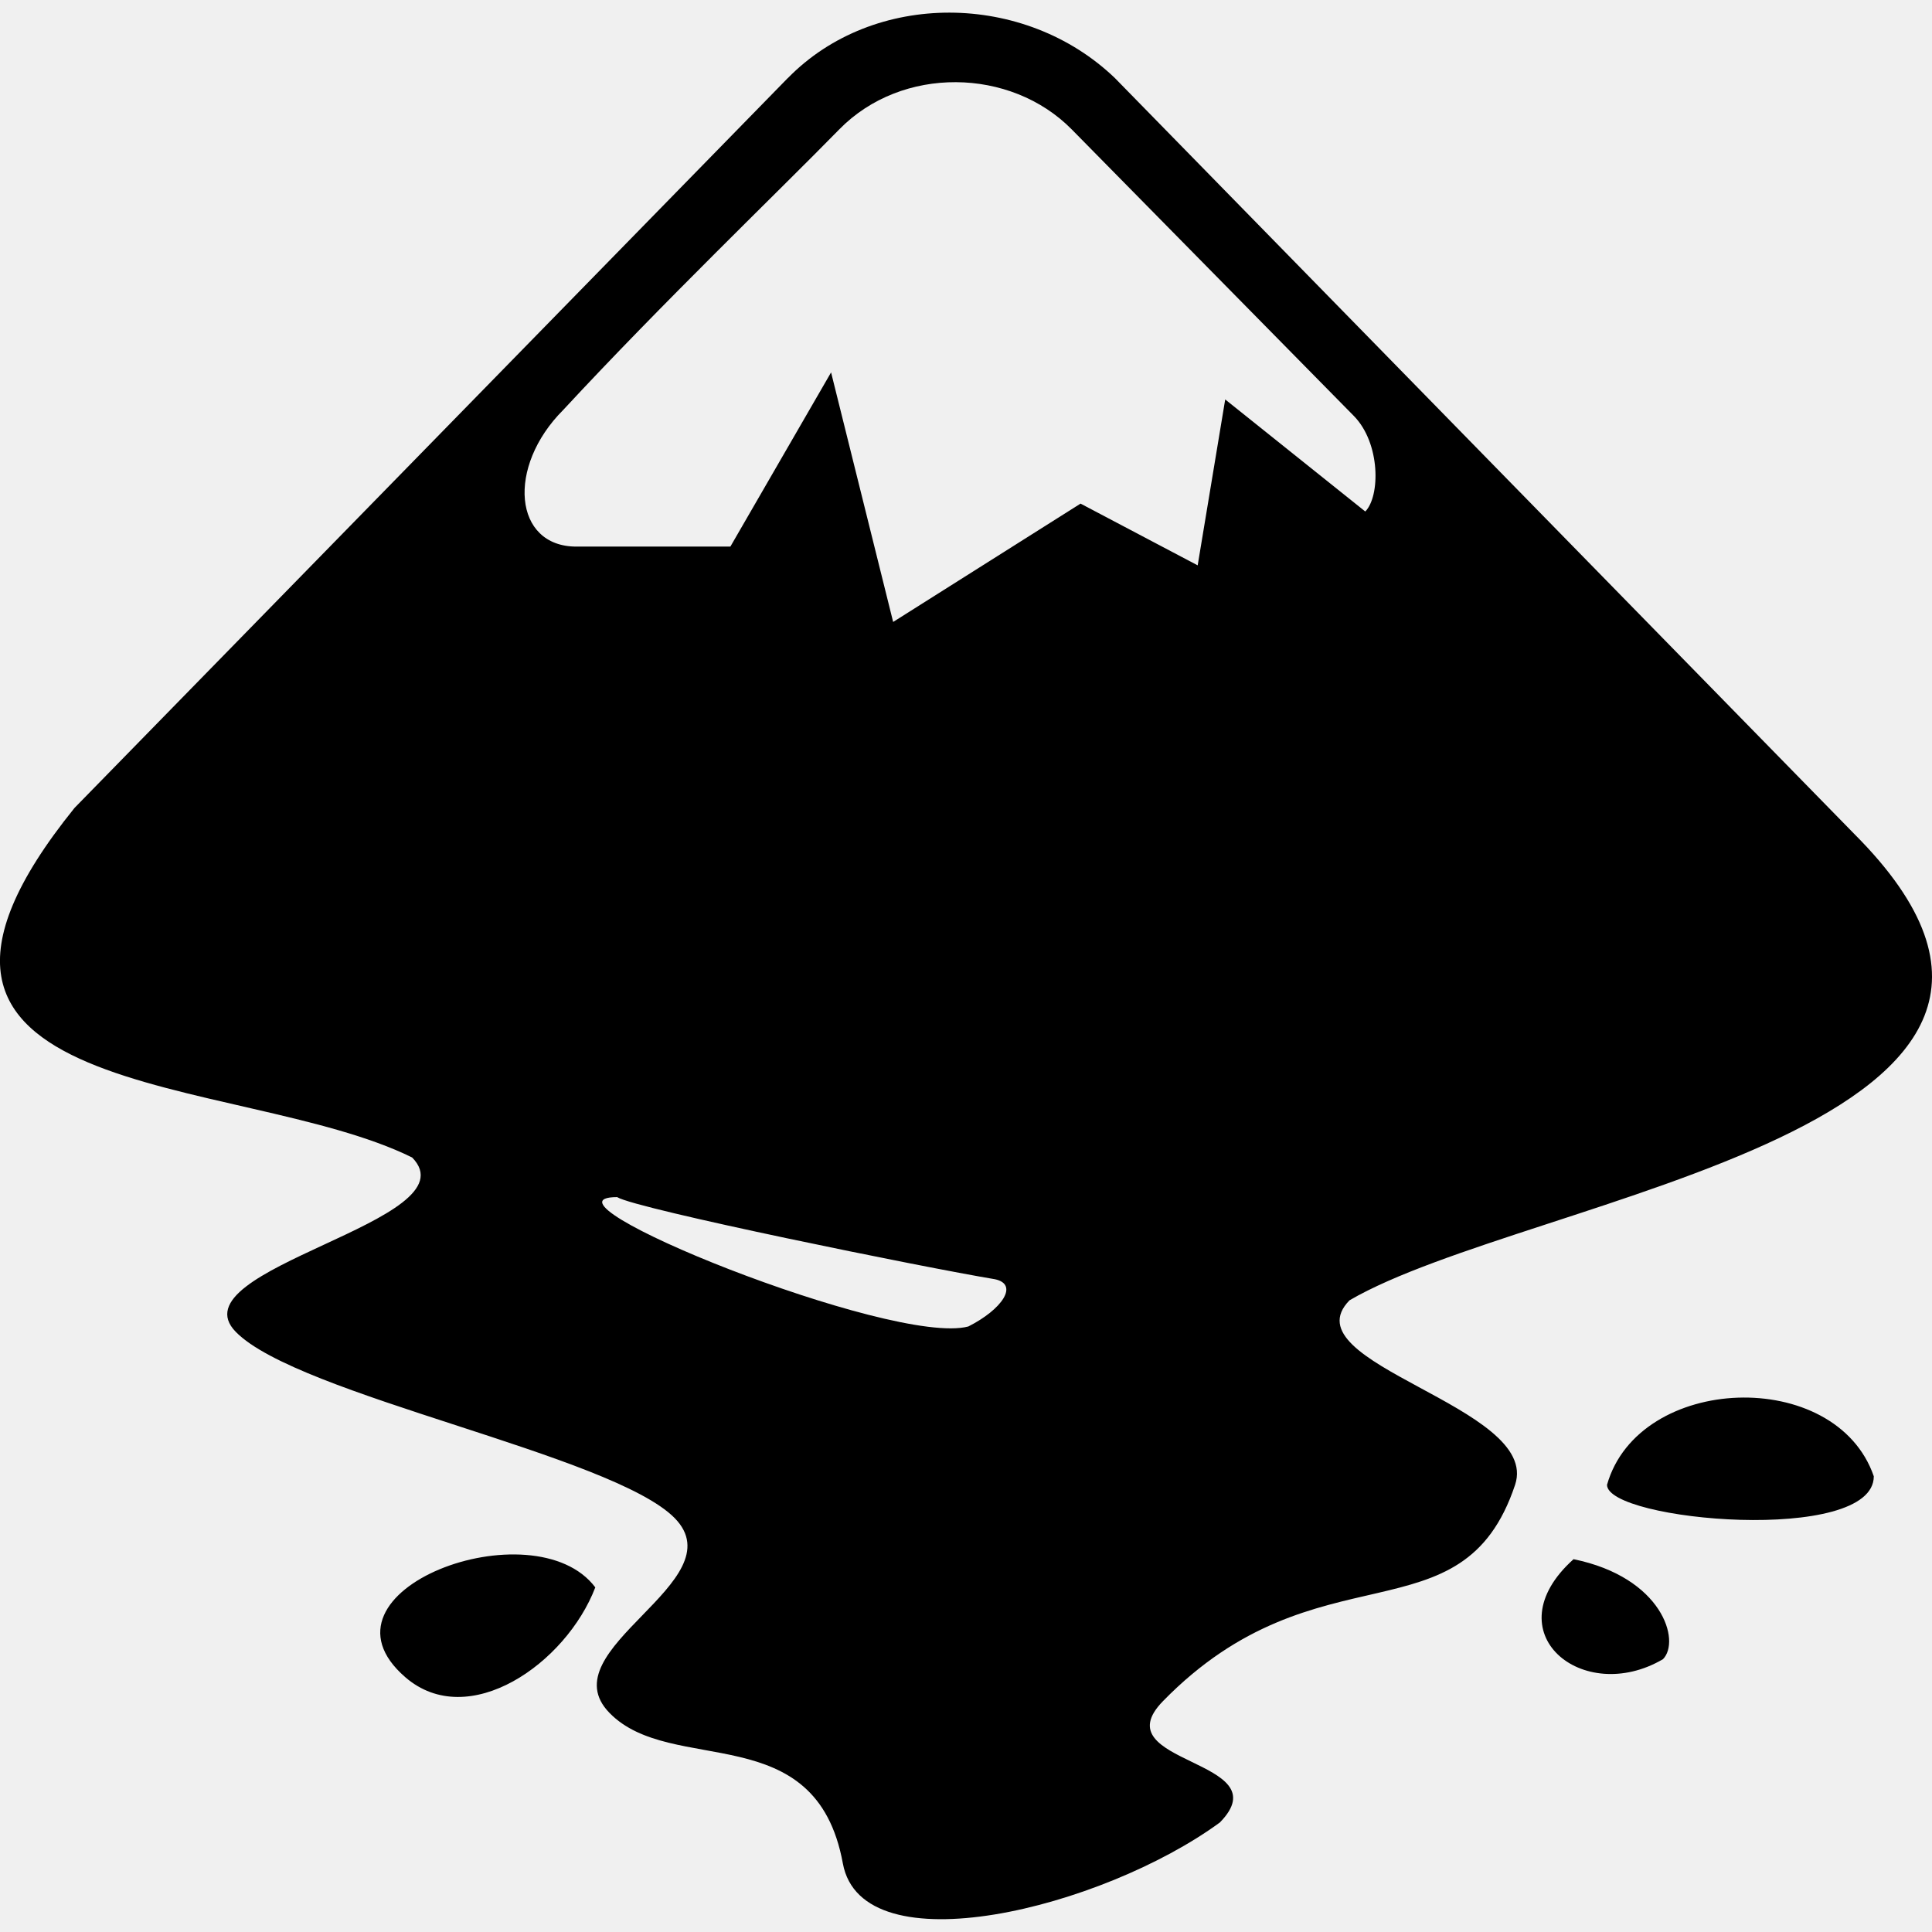
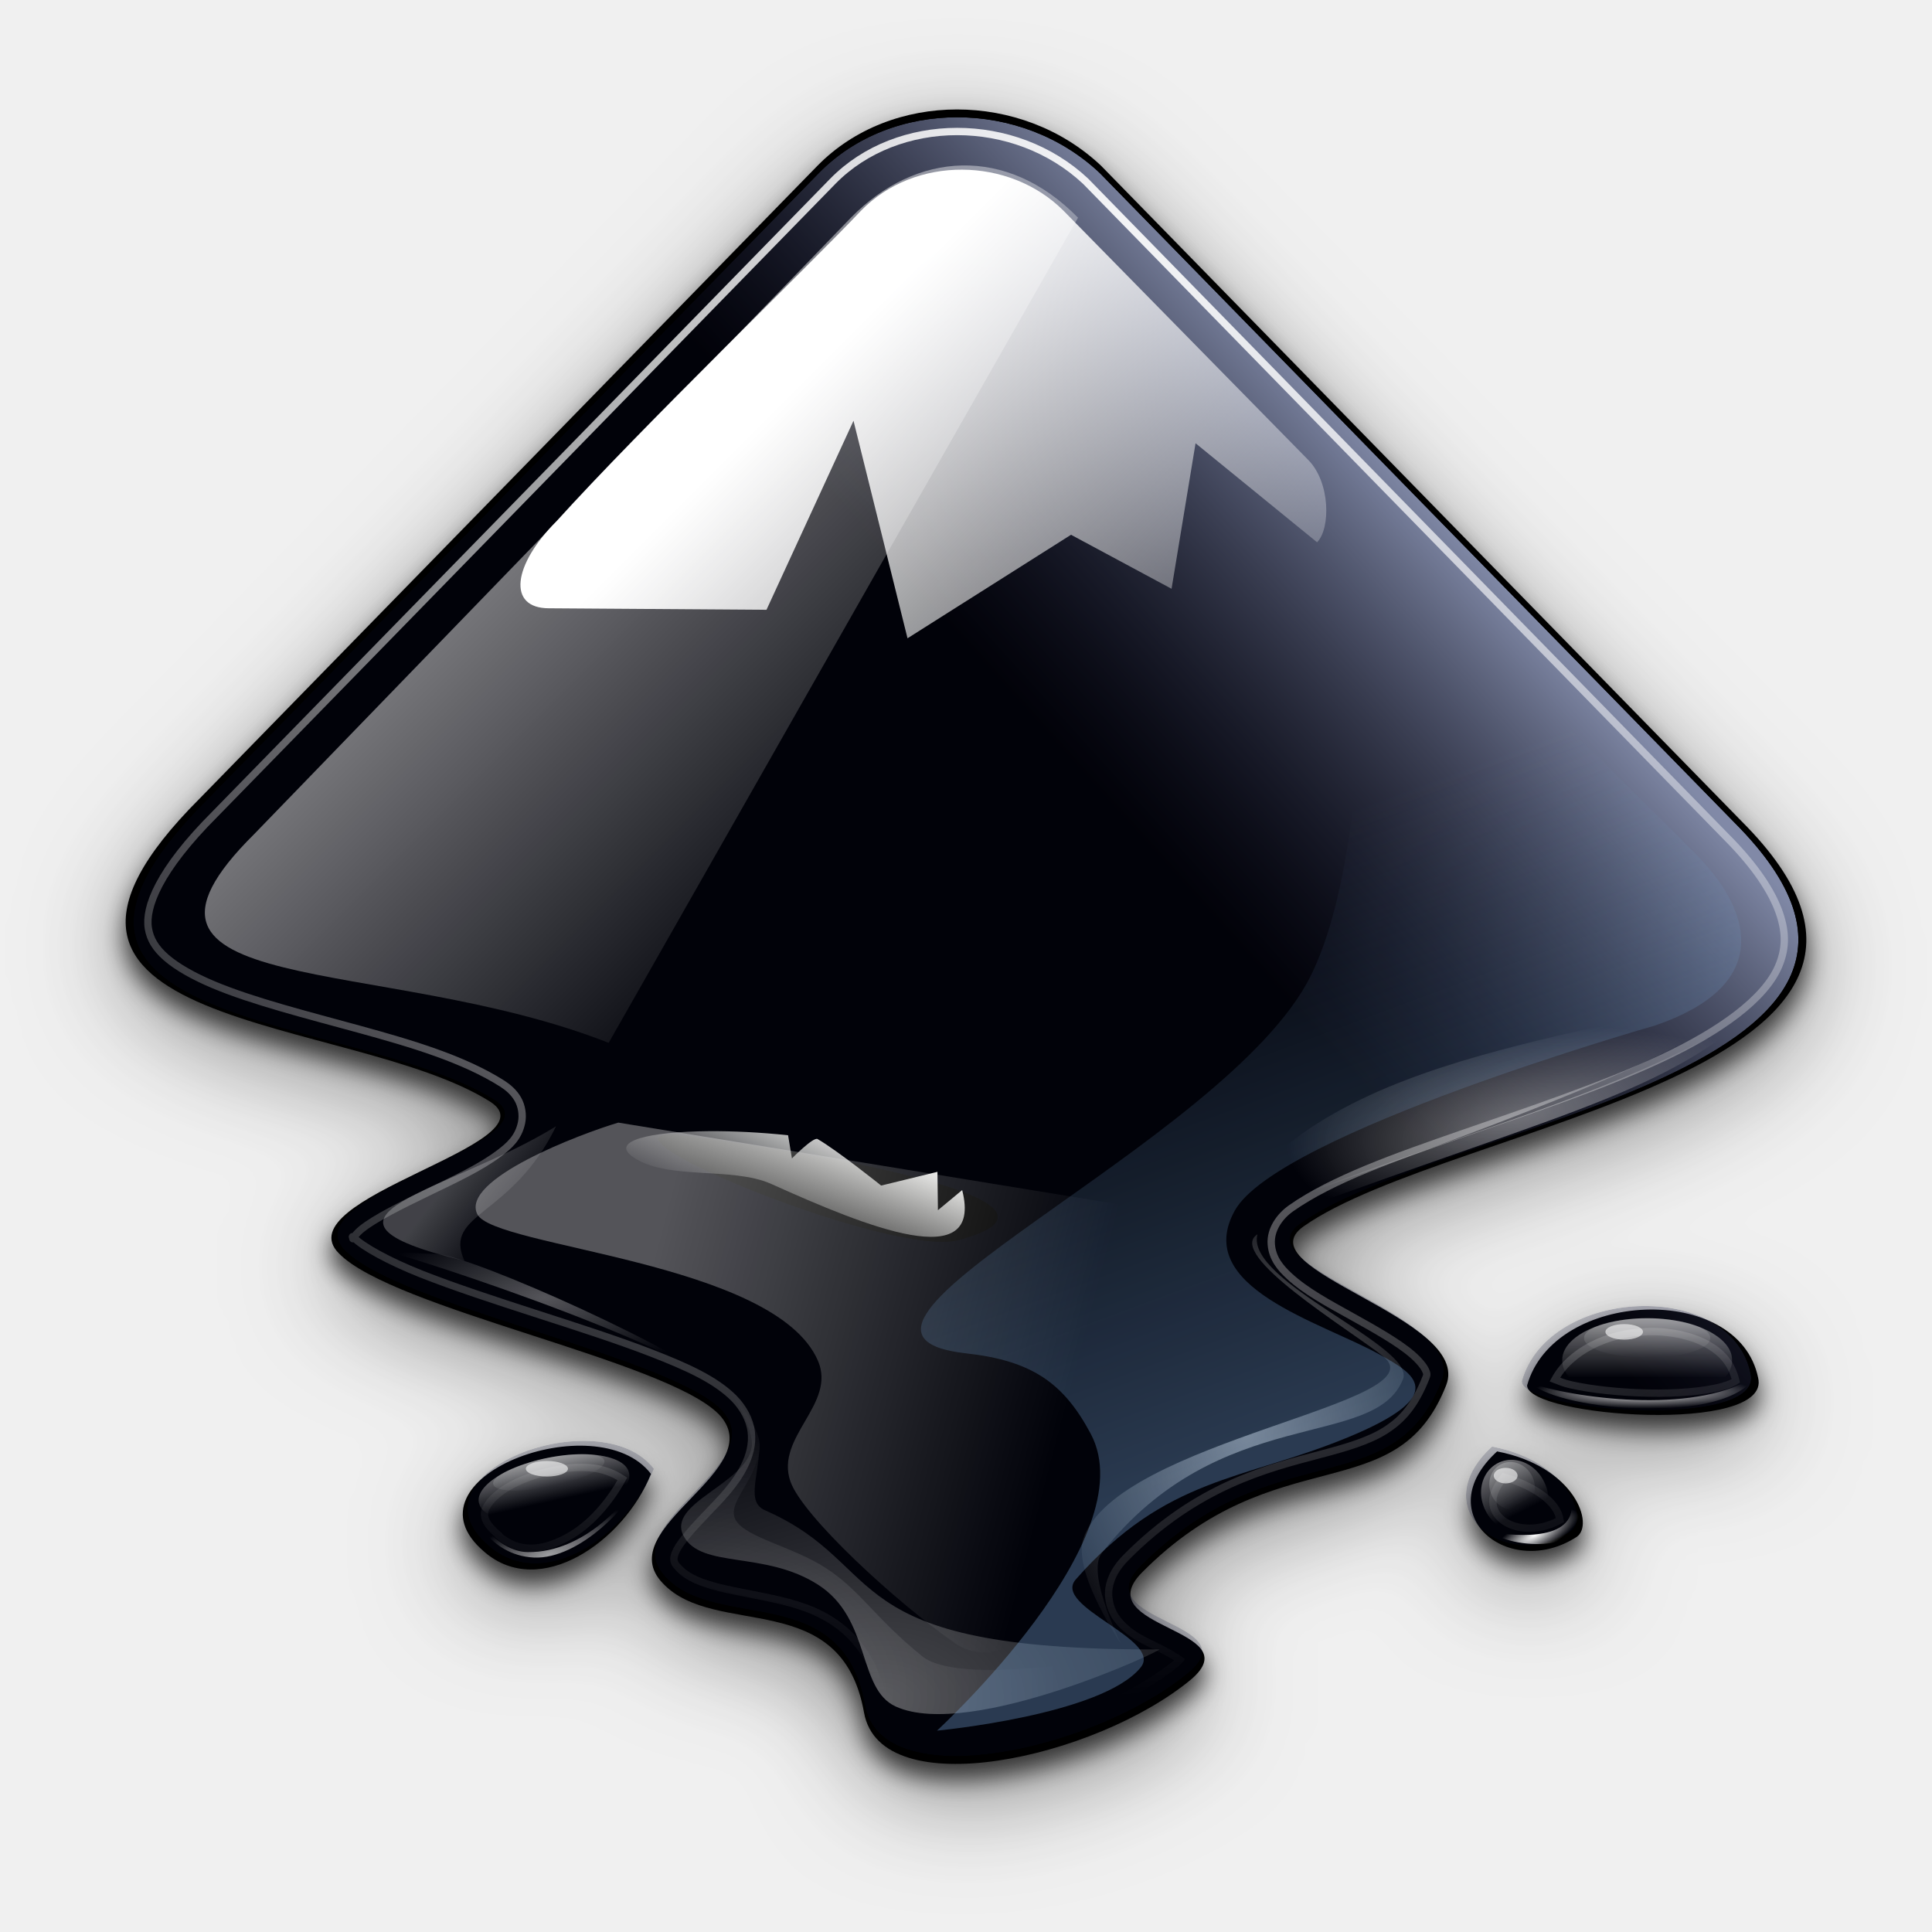
- <svg xmlns="http://www.w3.org/2000/svg" role="img" viewBox="0 0 24 24">
-   <path d="M7.666 14.871c.237.147 3.818.875 4.693 1.02.303.064.088.376-.33.587-.943.251-5.517-1.607-4.363-1.607zm5.647-13.264l3.505 3.56c.333.34.328.998.142 1.187l-1.74-1.392-.342 2.061-1.455-.767-2.328 1.47-.771-3.1L9.073 6.79H7.16c-.78 0-.871-.99-.163-1.698 1.237-1.335 2.657-2.696 3.429-3.485.776-.793 2.127-.77 2.887 0zM9.786.97l-8.86 9.066c-2.993 3.707 2.038 3.276 4.194 4.343.774.791-2.965 1.375-2.191 2.166.773.791 4.678 1.524 5.453 2.314.773.791-1.584 1.63-.81 2.42.773.792 2.563.042 2.898 1.868.238 1.304 3.224.56 4.684-.508.774-.791-1.48-.717-.706-1.508 1.923-1.967 3.715-.714 4.373-2.686.325-.974-2.832-1.501-2.057-2.292 2.226-1.3 9.919-2.146 6.268-5.796L13.85.97c-1.123-1.078-2.998-1.09-4.063 0zm10.177 17.475c0 .45 3.314.745 3.314-.106-.472-1.366-2.922-1.274-3.314.106zm-14.928 2.39c.784.679 1.997-.169 2.36-1.116-.76-1.01-3.607.037-2.36 1.116zm14.512-1.466c-1.011.908.114 1.828 1.111 1.242.222-.225-.006-1.016-1.11-1.242Z" />
+ <svg xmlns="http://www.w3.org/2000/svg" xmlns:xlink="http://www.w3.org/1999/xlink" version="1.0" width="128" height="128">
+   <defs>
+     <linearGradient id="a" gradientUnits="userSpaceOnUse">
+       <stop style="stop-color:#fff;stop-opacity:1" offset="0" />
+       <stop style="stop-color:#fff;stop-opacity:0" offset="1" />
+     </linearGradient>
+     <linearGradient id="b" gradientUnits="userSpaceOnUse">
+       <stop style="stop-color:#c0cdf9;stop-opacity:1" offset="0" />
+       <stop style="stop-color:#07092d;stop-opacity:.288" offset="1" />
+     </linearGradient>
+     <linearGradient x1="82.119" y1="20" x2="60" y2="40" id="t" xlink:href="#c" gradientUnits="userSpaceOnUse" />
+     <linearGradient id="c" gradientUnits="userSpaceOnUse">
+       <stop style="stop-color:#c0cdf9;stop-opacity:1" offset="0" />
+       <stop style="stop-color:#07092d;stop-opacity:.288" offset="1" />
+     </linearGradient>
+     <linearGradient x1="33" y1="35" x2="58" y2="60" id="u" xlink:href="#e" gradientUnits="userSpaceOnUse" gradientTransform="matrix(1.00918 0 0 1.00918 -.3890738 -.3831933)" />
+     <linearGradient id="e" gradientUnits="userSpaceOnUse">
+       <stop style="stop-color:#fff;stop-opacity:1" offset="0" />
+       <stop style="stop-color:#fff;stop-opacity:0" offset="1" />
+     </linearGradient>
+     <linearGradient x1="60" y1="20" x2="90" y2="50" id="v" xlink:href="#e" gradientUnits="userSpaceOnUse" />
+     <linearGradient id="f">
+       <stop style="stop-color:#fff;stop-opacity:1" offset="0" />
+       <stop style="stop-color:#fff;stop-opacity:0" offset="1" />
+     </linearGradient>
+     <linearGradient id="g">
+       <stop style="stop-color:#fff;stop-opacity:1" offset="0" />
+       <stop style="stop-color:#fff;stop-opacity:0" offset="1" />
+     </linearGradient>
+     <linearGradient x1="231.625" y1="195.188" x2="231.75" y2="201.5" id="A" xlink:href="#h" gradientUnits="userSpaceOnUse" />
+     <linearGradient id="h">
+       <stop style="stop-color:#fff;stop-opacity:1" offset="0" />
+       <stop style="stop-color:#fff;stop-opacity:0" offset="1" />
+     </linearGradient>
+     <linearGradient x1="231.376" y1="195.621" x2="231.376" y2="200.071" id="B" xlink:href="#h" gradientUnits="userSpaceOnUse" />
+     <linearGradient id="i">
+       <stop style="stop-color:#fff;stop-opacity:1" offset="0" />
+       <stop style="stop-color:#fff;stop-opacity:0" offset="1" />
+     </linearGradient>
+     <linearGradient x1="231.625" y1="195.188" x2="231.75" y2="201.5" id="D" xlink:href="#h" gradientUnits="userSpaceOnUse" />
+     <linearGradient x1="231.376" y1="195.621" x2="231.376" y2="200.071" id="E" xlink:href="#h" gradientUnits="userSpaceOnUse" />
+     <linearGradient id="j">
+       <stop style="stop-color:#fff;stop-opacity:.33" offset="0" />
+       <stop style="stop-color:#fff;stop-opacity:0" offset="1" />
+     </linearGradient>
+     <linearGradient x1="231.625" y1="195.188" x2="231.75" y2="201.5" id="H" xlink:href="#h" gradientUnits="userSpaceOnUse" />
+     <linearGradient x1="231.376" y1="195.621" x2="231.376" y2="200.071" id="I" xlink:href="#h" gradientUnits="userSpaceOnUse" />
+     <linearGradient id="k">
+       <stop style="stop-color:#fff;stop-opacity:1" offset="0" />
+       <stop style="stop-color:#fff;stop-opacity:0" offset="1" />
+     </linearGradient>
+     <linearGradient id="l">
+       <stop style="stop-color:#fff;stop-opacity:1" offset="0" />
+       <stop style="stop-color:#fff;stop-opacity:0" offset="1" />
+     </linearGradient>
+     <linearGradient x1="95.5" y1="208.164" x2="153.5" y2="223.5" id="L" xlink:href="#m" gradientUnits="userSpaceOnUse" />
+     <linearGradient id="m">
+       <stop style="stop-color:#fff;stop-opacity:1" offset="0" />
+       <stop style="stop-color:#fff;stop-opacity:0" offset="1" />
+     </linearGradient>
+     <linearGradient x1="57.225" y1="76.246" x2="53.632" y2="84.48" id="M" xlink:href="#n" gradientUnits="userSpaceOnUse" gradientTransform="matrix(.88526 0 0 .88526 5.177215 9.229337)" />
+     <linearGradient id="n">
+       <stop style="stop-color:#eeeeec;stop-opacity:1" offset="0" />
+       <stop style="stop-color:#eeeeec;stop-opacity:0" offset="1" />
+     </linearGradient>
+     <linearGradient id="o">
+       <stop style="stop-color:#fff;stop-opacity:1" offset="0" />
+       <stop style="stop-color:#fff;stop-opacity:0" offset="1" />
+     </linearGradient>
+     <linearGradient x1="73.712" y1="180.476" x2="82.754" y2="187.66" id="O" xlink:href="#e" gradientUnits="userSpaceOnUse" gradientTransform="matrix(.4928 0 0 .4928 -6.000388 -9.722518)" />
+     <linearGradient id="p">
+       <stop style="stop-color:#729fcf;stop-opacity:1" offset="0" />
+       <stop style="stop-color:#729fcf;stop-opacity:0" offset="1" />
+     </linearGradient>
+     <linearGradient x1="180.813" y1="217.5" x2="153.7" y2="144.5" id="P" xlink:href="#p" gradientUnits="userSpaceOnUse" gradientTransform="translate(-130.1657 -83.35279)" />
+     <radialGradient cx="116.31" cy="250.897" r="30.6" fx="116.31" fy="250.897" id="w" xlink:href="#f" gradientUnits="userSpaceOnUse" gradientTransform="matrix(1.57005 0 0 1.05093 -75.50011 -22.09591)" />
+     <radialGradient cx="132.444" cy="251.994" r="30.6" fx="132.444" fy="251.994" id="x" xlink:href="#f" gradientUnits="userSpaceOnUse" gradientTransform="matrix(2.00325 0 0 1.3409 -132.8752 -95.16607)" />
+     <radialGradient cx="210.25" cy="168.5" r="34.25" fx="210.25" fy="168.5" id="y" xlink:href="#g" gradientUnits="userSpaceOnUse" gradientTransform="matrix(1 0 0 .42336 0 97.16423)" />
+     <radialGradient cx="217.5" cy="182.082" r="34.25" fx="217.5" fy="182.082" id="z" xlink:href="#g" gradientUnits="userSpaceOnUse" gradientTransform="matrix(1 0 0 .42336 0 97.16423)" />
+     <radialGradient cx="228.219" cy="204.832" r="14.094" fx="228.219" fy="204.832" id="C" xlink:href="#i" gradientUnits="userSpaceOnUse" gradientTransform="matrix(1 0 0 .14775 0 174.5692)" />
+     <radialGradient cx="228.219" cy="204.832" r="14.094" fx="228.219" fy="204.832" id="F" xlink:href="#i" gradientUnits="userSpaceOnUse" gradientTransform="matrix(1 0 0 .14775 0 174.5692)" />
+     <radialGradient cx="89.875" cy="187.869" r="22.75" fx="89.875" fy="187.869" id="G" xlink:href="#j" gradientUnits="userSpaceOnUse" gradientTransform="matrix(1 0 0 .40708 0 115.7601)" />
+     <radialGradient cx="90.281" cy="230.836" r="10.469" fx="90.281" fy="230.836" id="J" xlink:href="#k" gradientUnits="userSpaceOnUse" gradientTransform="matrix(1.18507 -.32836 .12286 .4434 -45.06831 152.9216)" />
+     <radialGradient cx="68.4" cy="21.226" r="54.783" fx="68.4" fy="21.226" id="K" xlink:href="#l" gradientUnits="userSpaceOnUse" gradientTransform="matrix(1.72215 0 0 1.69498 -49.39526 -14.07806)" />
+     <radialGradient cx="181.227" cy="214.551" r="22.466" fx="181.227" fy="214.551" id="N" xlink:href="#o" gradientUnits="userSpaceOnUse" gradientTransform="matrix(1.35152 0 0 1.71757 -63.70565 -153.9557)" />
+     <filter id="q" color-interpolation-filters="sRGB">
+       <feGaussianBlur stdDeviation=".805" />
+     </filter>
+     <filter id="r" color-interpolation-filters="sRGB">
+       <feGaussianBlur stdDeviation="3.49" />
+     </filter>
+     <clipPath id="s">
+       <use transform="translate(.00000101)" style="opacity:.25;fill:#fff;fill-opacity:1" width="400" height="300" xlink:href="#d" />
+     </clipPath>
+     <path d="M54.1 12.5 12.9 54.7C-2.7 70.3 23 69 32.3 74.9c4.3 2.8-13.8 6.4-10.1 10.1 3.6 3.7 21.7 7.1 25.3 10.7 3.6 3.7-7.3 7.6-3.7 11.3 3.5 3.7 11.9.2 13.4 8.6 1.1 6.2 15.4 3.1 21.8-2.2 4-3.4-6.9-3.4-3.3-7.1 9-9.1 17-4.1 20.3-12.5 1.8-4.5-13.6-7.7-9.5-10.6 9.8-6.9 45.8-10.4 29.2-27L73 12.5c-5.3-5-14-5-18.9 0zm-9.9 64.7c.9 0 30.8 4 19.3 7.1-4.4 1.2-24.6-7.1-19.3-7.1zm57.2 16.6c0 2.1 16.3 3.3 15.4-.5-1.3-6.4-13.6-5.9-15.4.5zm-69.5 11.1c3.7 3.2 9.3-.7 11.1-5.2-3.6-4.7-16.9.3-11.1 5.2zm67.5-6.7c-4.6 4.2.8 8.6 5.3 5.7 1.2-.8-.1-4.7-5.3-5.7z" id="d" />
+   </defs>
+   <g transform="translate(.3893711 -1.445076) scale(.99394)" style="display:inline;enable-background:new">
+     <g style="opacity:.783">
+       <path d="m54.1 12.988-41.2 42.2c-15.6 15.6 10.1 14.3 19.4 20.2 4.3 2.8-13.8 6.4-10.1 10.1 3.6 3.7 21.7 7.1 25.3 10.7 3.6 3.7-7.3 7.6-3.7 11.3 3.5 3.7 11.9.2 13.4 8.6 1.1 6.2 15.4 3.1 21.8-2.2 4-3.4-6.9-3.4-3.3-7.1 9-9.1 17-4.1 20.3-12.5 1.8-4.5-13.6-7.7-9.5-10.6 9.8-6.9 45.8-10.4 29.2-27l-42.7-43.7c-5.3-5-14-5-18.9 0zm47.3 81.3c0 2.1 16.3 3.3 15.4-.5-1.3-6.4-13.6-5.9-15.4.5zM31.9 105.388c3.7 3.2 9.3-.7 11.1-5.2-3.6-4.7-16.9.3-11.1 5.2zm67.5-6.7c-4.6 4.2.8 8.6 5.3 5.7 1.2-.8-.1-4.7-5.3-5.7z" style="fill:#000;fill-opacity:1;filter:url(#q)" transform="translate(3.7e-7 .4883067)" />
+       <path d="m54.1 13.965-41.2 42.2c-15.6 15.6 10.1 14.3 19.4 20.2 4.3 2.8-13.8 6.4-10.1 10.1 3.6 3.7 21.7 7.1 25.3 10.7 3.6 3.7-7.3 7.6-3.7 11.3 3.5 3.7 11.9.2 13.4 8.6 1.1 6.2 15.4 3.1 21.8-2.2 4-3.4-6.9-3.4-3.3-7.1 9-9.1 17-4.1 20.3-12.5 1.8-4.5-13.6-7.7-9.5-10.6 9.8-6.9 45.8-10.4 29.2-27l-42.7-43.7c-5.3-5-14-5-18.9 0zm47.3 81.3c0 2.1 16.3 3.3 15.4-.5-1.3-6.4-13.6-5.9-15.4.5zM31.9 106.365c3.7 3.2 9.3-.7 11.1-5.2-3.6-4.7-16.9.3-11.1 5.2zm67.5-6.7c-4.6 4.2.8 8.6 5.3 5.7 1.2-.8-.1-4.7-5.3-5.7z" style="opacity:.576;fill:#000;fill-opacity:1;filter:url(#r)" transform="translate(3.7e-7 .4883067)" />
+     </g>
+     <path d="M54.1 12.5 12.9 54.7C-2.7 70.3 23 69 32.3 74.9c4.3 2.8-13.8 6.4-10.1 10.1 3.6 3.7 21.7 7.1 25.3 10.7 3.6 3.7-7.3 7.6-3.7 11.3 3.5 3.7 11.9.2 13.4 8.6 1.1 6.2 15.4 3.1 21.8-2.2 4-3.4-6.9-3.4-3.3-7.1 9-9.1 17-4.1 20.3-12.5 1.8-4.5-13.6-7.7-9.5-10.6 9.8-6.9 45.8-10.4 29.2-27L73 12.5c-5.3-5-14-5-18.9 0zm47.3 81.3c0 2.1 16.3 3.3 15.4-.5-1.3-6.4-13.6-5.9-15.4.5zm-69.5 11.1c3.7 3.2 9.3-.7 11.1-5.2-3.6-4.7-16.9.3-11.1 5.2zm67.5-6.7c-4.6 4.2.8 8.6 5.3 5.7 1.2-.8-.1-4.7-5.3-5.7z" style="fill:#000;fill-opacity:1" />
+     <path d="M54.1 12.5 12.9 54.7C-2.7 70.3 23 69 32.3 74.9c4.3 2.8-13.8 6.4-10.1 10.1 3.6 3.7 21.7 7.1 25.3 10.7 3.6 3.7-7.3 7.6-3.7 11.3 3.5 3.7 11.9.2 13.4 8.6 1.1 6.2 15.4 3.1 21.8-2.2 4-3.4-6.9-3.4-3.3-7.1 9-9.1 17-4.1 20.3-12.5 1.8-4.5-13.6-7.7-9.5-10.6 9.8-6.9 45.8-10.4 29.2-27L73 12.5c-5.3-5-14-5-18.9 0zm47.3 81.3c0 2.1 16.3 3.3 15.4-.5-1.3-6.4-13.6-5.9-15.4.5zm-69.5 11.1c3.7 3.2 9.3-.7 11.1-5.2-3.6-4.7-16.9.3-11.1 5.2zm67.5-6.7c-4.6 4.2.8 8.6 5.3 5.7 1.2-.8-.1-4.7-5.3-5.7z" style="fill:none" />
+     <use transform="matrix(.99054 0 0 .99054 .6051535 .604136)" clip-path="url(#s)" style="opacity:.67;fill:url(#t);filter:url(#filter8490-0)" width="400" height="300" xlink:href="#d" />
+     <path d="M16.565 57.039c-11.202 11.101 8.477 7.973 23.615 13.927l31.285-55.001c-4.743-4.844-10.798-4.44-15.138 0L16.565 57.039z" style="opacity:.505;fill:url(#u);stroke:none" />
+     <path d="m70.5 15.5 16.3 16.6c1.5 1.5 1.5 4.6.6 5.5L79.3 31l-1.6 9.7-6.7-3.6L60.1 44l-3.6-14.5-5.8 12.6-14.5-.1c-2.8 0-2.4-2.9.5-5.8 5.7-6.3 16.8-17 20.3-20.7 3.6-3.7 9.9-3.6 13.5 0z" style="fill:url(#v)" />
+     <path d="M113 203.5s3.34 5.101 3 7.5c-.668 4.709-10.809 7.058-8.562 11.25 2.22 4.141 10.221 1.794 16.938 6.125 6.688 4.312 4.889 13.101 9.75 15.312 9.479 4.312 34.375-7.438 33.125-7.188s-24.57 5.095-29.82.845c-5.986-4.846-7.702-8.23-12.117-11.095-4.138-2.685-9.95-3.78-11.302-5.979-1.353-2.198 2.709-5.035 2.99-9.271.169-2.544-4-7.5-4-7.5z" transform="matrix(.52965 0 0 .52965 -11.72226 -13.86416)" style="opacity:.217;fill:url(#w);fill-opacity:1;fill-rule:evenodd;stroke:none" />
+     <path d="M113 203.5s3.34 5.101 3 7.5c-.668 4.709-10.809 7.058-8.562 11.25 2.22 4.141 10.221 1.794 16.938 6.125 6.688 4.312 4.889 13.101 9.75 15.312 9.479 4.312 34.375-7.438 33.125-7.188-41.34.157-33.625-10.495-49.562-17.5-2.303-1.012-.968-3.763-.688-8 .169-2.544-4-7.5-4-7.5z" transform="matrix(.52965 0 0 .52965 -11.72226 -13.86416)" style="opacity:.276;fill:url(#x);fill-opacity:1;fill-rule:evenodd;stroke:none;filter:url(#filter8732-3)" />
+     <path d="M183.25 181.75c37.104-13.655 49.024-15.531 61.25-27.75-14.161 11.954-44.098 18.366-68.5 29l7.25-1.25z" transform="matrix(.52965 0 0 .52965 -11.72226 -13.86416)" style="opacity:.453;fill:url(#y);fill-opacity:1;fill-rule:evenodd;stroke:none" />
+     <path d="M183.25 181.75c61.104-21.655 50.774-21.531 61.25-27.75-19.428 7.437-55.734 8.23-68.5 29l7.25-1.25z" transform="matrix(.52965 0 0 .52965 -11.72226 -14.79104)" style="opacity:.512;fill:url(#z);fill-opacity:1;fill-rule:evenodd;stroke:none;filter:url(#filter8764-9)" />
+     <path d="M237.875 199.062a7.938 2.438 0 1 1-15.875 0 7.938 2.438 0 1 1 15.875 0z" transform="matrix(.52965 0 0 .52965 -12.38432 -14.79104)" style="opacity:.286;fill:url(#A);fill-opacity:1;fill-rule:nonzero;stroke:none;stroke-width:1;marker:none;visibility:visible;display:inline;overflow:visible;enable-background:accumulate" />
+     <path d="M237.875 199.062a7.938 2.438 0 1 1-15.875 0 7.938 2.438 0 1 1 15.875 0z" transform="matrix(.71315 0 0 1.14078 -54.5779 -134.955)" style="opacity:.621;fill:url(#B);fill-opacity:1;fill-rule:nonzero;stroke:none;stroke-width:1;marker:none;visibility:visible;display:inline;overflow:visible;filter:url(#filter8906-3);enable-background:accumulate" />
+     <path d="M214.125 203.75c3.769 3.484 24.756 5.272 28.188-1-6.737 4.784-21.717 3.103-28.188 1z" transform="matrix(.52965 0 0 .52965 -11.72226 -14.23868)" style="fill:url(#C);fill-opacity:1;fill-rule:evenodd;stroke:none;filter:url(#filter8980-1)" />
+     <path d="M236.446 199.062a6.508 3.082 0 1 1-13.017 0 6.508 3.082 0 1 1 13.017 0z" transform="matrix(.20425 -.10356 .23952 .4724 5.754796 30.28655)" style="opacity:.286;fill:url(#D);fill-opacity:1;fill-rule:nonzero;stroke:none;stroke-width:1;marker:none;visibility:visible;display:inline;overflow:visible;enable-background:accumulate" />
+     <path d="M236.993 199.062a7.056 2.14 0 1 1-14.111 0 7.056 2.14 0 1 1 14.111 0z" transform="matrix(.27502 -.13944 .51588 1.01747 -65.3535 -69.30063)" style="opacity:.621;fill:url(#E);fill-opacity:1;fill-rule:nonzero;stroke:none;stroke-width:1;marker:none;visibility:visible;display:inline;overflow:visible;filter:url(#filter8906-3);enable-background:accumulate" />
+     <path d="M217.058 201.94c3.769 3.484 26.971 8.911 25.255.81-3.317 5.323-18.784 1.293-25.255-.81z" transform="matrix(.20425 -.10356 .23952 .4724 6.259901 30.64976)" style="fill:url(#F);fill-opacity:1;fill-rule:evenodd;stroke:none;filter:url(#filter8980-1)" />
+     <path d="M68.25 186c0-.621 38.846 11.839 45.5 18.5-5.471-5.339-33.16-17.616-37.375-17.75-4.215-.134-7.625-.5-8.125-.75z" transform="matrix(.52965 0 0 .52965 -11.72226 -13.86416)" style="fill:url(#G);fill-opacity:1;fill-rule:evenodd;stroke:none" />
+     <path d="M237.875 199.062a7.938 2.438 0 1 1-15.875 0 7.938 2.438 0 1 1 15.875 0z" transform="matrix(.46557 -.10222 .12385 .3686 -95.51839 49.72743)" style="opacity:.286;fill:url(#H);fill-opacity:1;fill-rule:nonzero;stroke:none;stroke-width:1;marker:none;visibility:visible;display:inline;overflow:visible;enable-background:accumulate" />
+     <path d="M237.875 199.062a7.938 2.438 0 1 1-15.875 0 7.938 2.438 0 1 1 15.875 0z" transform="matrix(.62687 -.13763 .26675 .7939 -160.7056 -25.75503)" style="opacity:.621;fill:url(#I);fill-opacity:1;fill-rule:nonzero;stroke:none;stroke-width:1;marker:none;visibility:visible;display:inline;overflow:visible;filter:url(#filter8906-3);enable-background:accumulate" />
+     <path d="M80.5 220.062s2.103 5.651 7.875 5.938c5.839.29 12.503-7.007 13.062-9.625-1 2.25-6.59 9.033-13.812 8.938-4.1-.054-7.125-5.25-7.125-5.25z" transform="matrix(.52965 0 0 .52965 -11.62295 -14.42691)" style="opacity:.616;fill:url(#J);fill-opacity:1;fill-rule:evenodd;stroke:none;filter:url(#filter9068-2)" />
+     <path d="M63.406 10.219c-3.098 0-6.135 1.122-8.281 3.312l-41.188 42.188c-3.766 3.766-4.67 6.231-4.438 7.625.116.697.459 1.303 1.188 1.938.729.634 1.831 1.256 3.156 1.812 2.65 1.112 6.218 2.008 9.719 2.969 3.501.961 6.93 1.975 9.531 3.625.397.258.769.576 1.031 1.031s.354 1.056.25 1.562c-.208 1.013-.832 1.547-1.469 2.031-1.273.969-3.023 1.773-4.781 2.625-1.758.852-3.525 1.723-4.406 2.438-.441.357-.6.678-.594.656.006-.022-.117-.273.094-.062.552.567 2.274 1.538 4.469 2.406s4.881 1.746 7.594 2.625c2.713.879 5.457 1.75 7.781 2.656 2.324.906 4.218 1.749 5.469 3 .623.64 1.063 1.436 1.156 2.25.094.814-.127 1.578-.438 2.219-.621 1.281-1.62 2.267-2.531 3.219-.911.952-1.736 1.86-2.031 2.469-.148.304-.17.502-.156.625.014.123.035.246.312.531A1.457 1.457 0 0 1 44.875 106c1.194 1.262 3.787 1.439 6.719 2.125 1.466.343 2.999.862 4.312 2 1.314 1.138 2.299 2.871 2.719 5.219.176.995.703 1.479 1.969 1.875 1.266.396 3.194.466 5.312.156 4.236-.619 9.26-2.695 12.156-5.094.18-.153.13-.113.188-.188-.195-.139-.652-.437-1.406-.812-.892-.444-1.945-.86-2.75-1.875-.403-.508-.68-1.309-.562-2.094.117-.784.547-1.437 1.125-2.031 4.746-4.798 9.422-5.944 12.938-6.875 1.758-.465 3.229-.891 4.344-1.594s1.985-1.664 2.719-3.531c.081-.202.079-.261-.031-.5-.11-.239-.404-.622-.875-1.031-.941-.819-2.51-1.699-4.062-2.562-1.552-.863-3.06-1.668-4.156-2.688-.548-.51-1.122-1.152-1.188-2.125-.065-.973.573-1.852 1.312-2.375 2.746-1.933 6.896-3.405 11.406-4.969 4.51-1.564 9.361-3.182 13.312-5.031 3.951-1.849 6.857-3.979 7.781-6.125.462-1.073.547-2.159.062-3.562-.484-1.404-1.59-3.121-3.562-5.094L72 13.562c-.011-.01-.021-.021-.031-.031-2.358-2.208-5.478-3.312-8.562-3.312zm45.938 80c-2.635.095-5.06 1.301-6.094 3.188.294.111.558.235 1.031.344 1.376.316 3.295.521 5.188.562 1.892.042 3.784-.117 4.938-.438.505-.14.772-.282.906-.375-.256-1.091-.865-1.862-1.906-2.438-1.079-.596-2.557-.898-4.062-.844zm-70.5 9.062c-2.09-.145-4.717.687-6 1.719-.642.516-.913.994-.938 1.312-.024.318.077.742.938 1.469a1.457 1.457 0 0 1 0 .031c1.353 1.17 2.882 1.048 4.625.094 1.461-.8 2.757-2.301 3.625-3.875-.585-.377-1.285-.683-2.25-.75zm61 .625c-.447.569-.691 1.098-.719 1.469-.038.512.107.907.5 1.281.737.701 2.339 1.003 3.969.125-.032-.189-.093-.476-.344-.844-.5-.734-1.669-1.525-3.406-2.031z" style="fill:none;stroke:url(#K);stroke-width:.488;stroke-miterlimit:4;stroke-opacity:1;stroke-dasharray:none;filter:url(#filter9298-4)" />
+     <path d="M95.5 172c-5.091 1.502-21.592 7.737-19.25 12.5 2.244 4.563 40.611 6.401 46.5 20 2.568 5.93-5.892 10.403-3.75 16.5 1.65 4.695 14.412 16.491 22.486 22.068 6.333 4.374 14.651-3.522 11.264-10.068-5.396-10.428 18.443-23.199 29.25-29 6.305-3.384-13-20-13-20l-73.5-12z" transform="matrix(.4883 0 0 .4883 -5.810401 -7.704252)" style="opacity:.325;fill:url(#L);fill-opacity:1;fill-rule:evenodd;stroke:none;filter:url(#filter5983-8)" />
+     <path d="M41.742 78.533c2.232 1.639 6.637.651 9.282 1.842 6.35 2.859 14.155 6.045 12.719.405l-1.616 1.342-.032-2.558-3.752.916s-2.906-2.333-4.239-3.102c-.278-.161-1.708 1.293-1.708 1.293l-.257-1.544c-1.857-.198-3.696-.285-5.315-.272-3.881.031-6.499.638-5.083 1.678z" style="fill:url(#M);fill-opacity:1;fill-rule:evenodd;stroke:none" />
+     <path d="M182.75 187.25c-1.76 6.478 21.628 15.28 19.875 19.75-3.859 9.842-24.976 3.138-41.125 23.75-2.313 2.953 3.25 13.5 2.5 12.25s-6.465-9.963-5-14.25c4.594-13.445 49.013-18.457 40.875-24.875-4.68-3.691-21.505-13.887-17.125-16.625z" transform="matrix(.4883 0 0 .4883 -5.810401 -7.704252)" style="opacity:.478;fill:url(#N);fill-opacity:1;fill-rule:evenodd;stroke:none;filter:url(#filter5845-5)" />
+     <path d="M236.5 201.188a2.562 1.062 0 1 1-5.125 0 2.562 1.062 0 1 1 5.125 0z" transform="matrix(.4883 0 0 .4883 -6.359746 -8.009444)" style="opacity:.586;fill:#fff;fill-opacity:1;fill-rule:nonzero;stroke:none;stroke-width:1;marker:none;visibility:visible;display:inline;overflow:visible;enable-background:accumulate" />
+     <path d="M236.5 201.188a2.562 1.062 0 1 1-5.125 0 2.562 1.062 0 1 1 5.125 0z" transform="matrix(.30966 0 0 .4883 27.52844 1.573576)" style="opacity:.586;fill:#fff;fill-opacity:1;fill-rule:nonzero;stroke:none;stroke-width:1;marker:none;visibility:visible;display:inline;overflow:visible;enable-background:accumulate" />
+     <path d="M236.5 201.188a2.562 1.062 0 1 1-5.125 0 2.562 1.062 0 1 1 5.125 0z" transform="matrix(.54786 0 0 .4883 -92.10223 1.115795)" style="opacity:.586;fill:#fff;fill-opacity:1;fill-rule:nonzero;stroke:none;stroke-width:1;marker:none;visibility:visible;display:inline;overflow:visible;enable-background:accumulate" />
+     <path d="M36.672 76.529c-7.153 4.424-18.274 6.034-6.104 8.973-1.45-3.228 3.139-2.872 6.104-8.973z" style="opacity:.251;fill:url(#O);fill-opacity:1;fill-rule:nonzero;stroke:none;stroke-width:2.048;marker:none;visibility:visible;display:inline;overflow:visible;enable-background:accumulate" />
+     <path d="M8.834 171.647S31.426 169.519 36.652 163.001c3.058-3.814-12.151-8.264-8.868-12 12.35-14.054 22.731-13.467 37.05-19.354 14.319-5.886 9.035-8.769 4.404-11.354-7.933-4.426-25.587-9.142-19.747-19.646 5.877-10.57 57.343-25.25 57.343-25.25 15.596-5.328 13.639-14.964 6-23l-46-45.75s2.283 43.389-7 62c-11.472 22.999-72.544 48.662-47 51.5 9 1 13.321 4.071 17 11 7.576 14.269-21 40.5-21 40.5z" transform="matrix(.4883 0 0 .4883 57.7504 32.99748)" style="opacity:.363;color:#000;fill:url(#P);fill-opacity:1;fill-rule:nonzero;stroke:none;stroke-width:2;marker:none;visibility:visible;display:inline;overflow:visible;filter:url(#filter10997-7-2);enable-background:accumulate" />
+   </g>
</svg>
